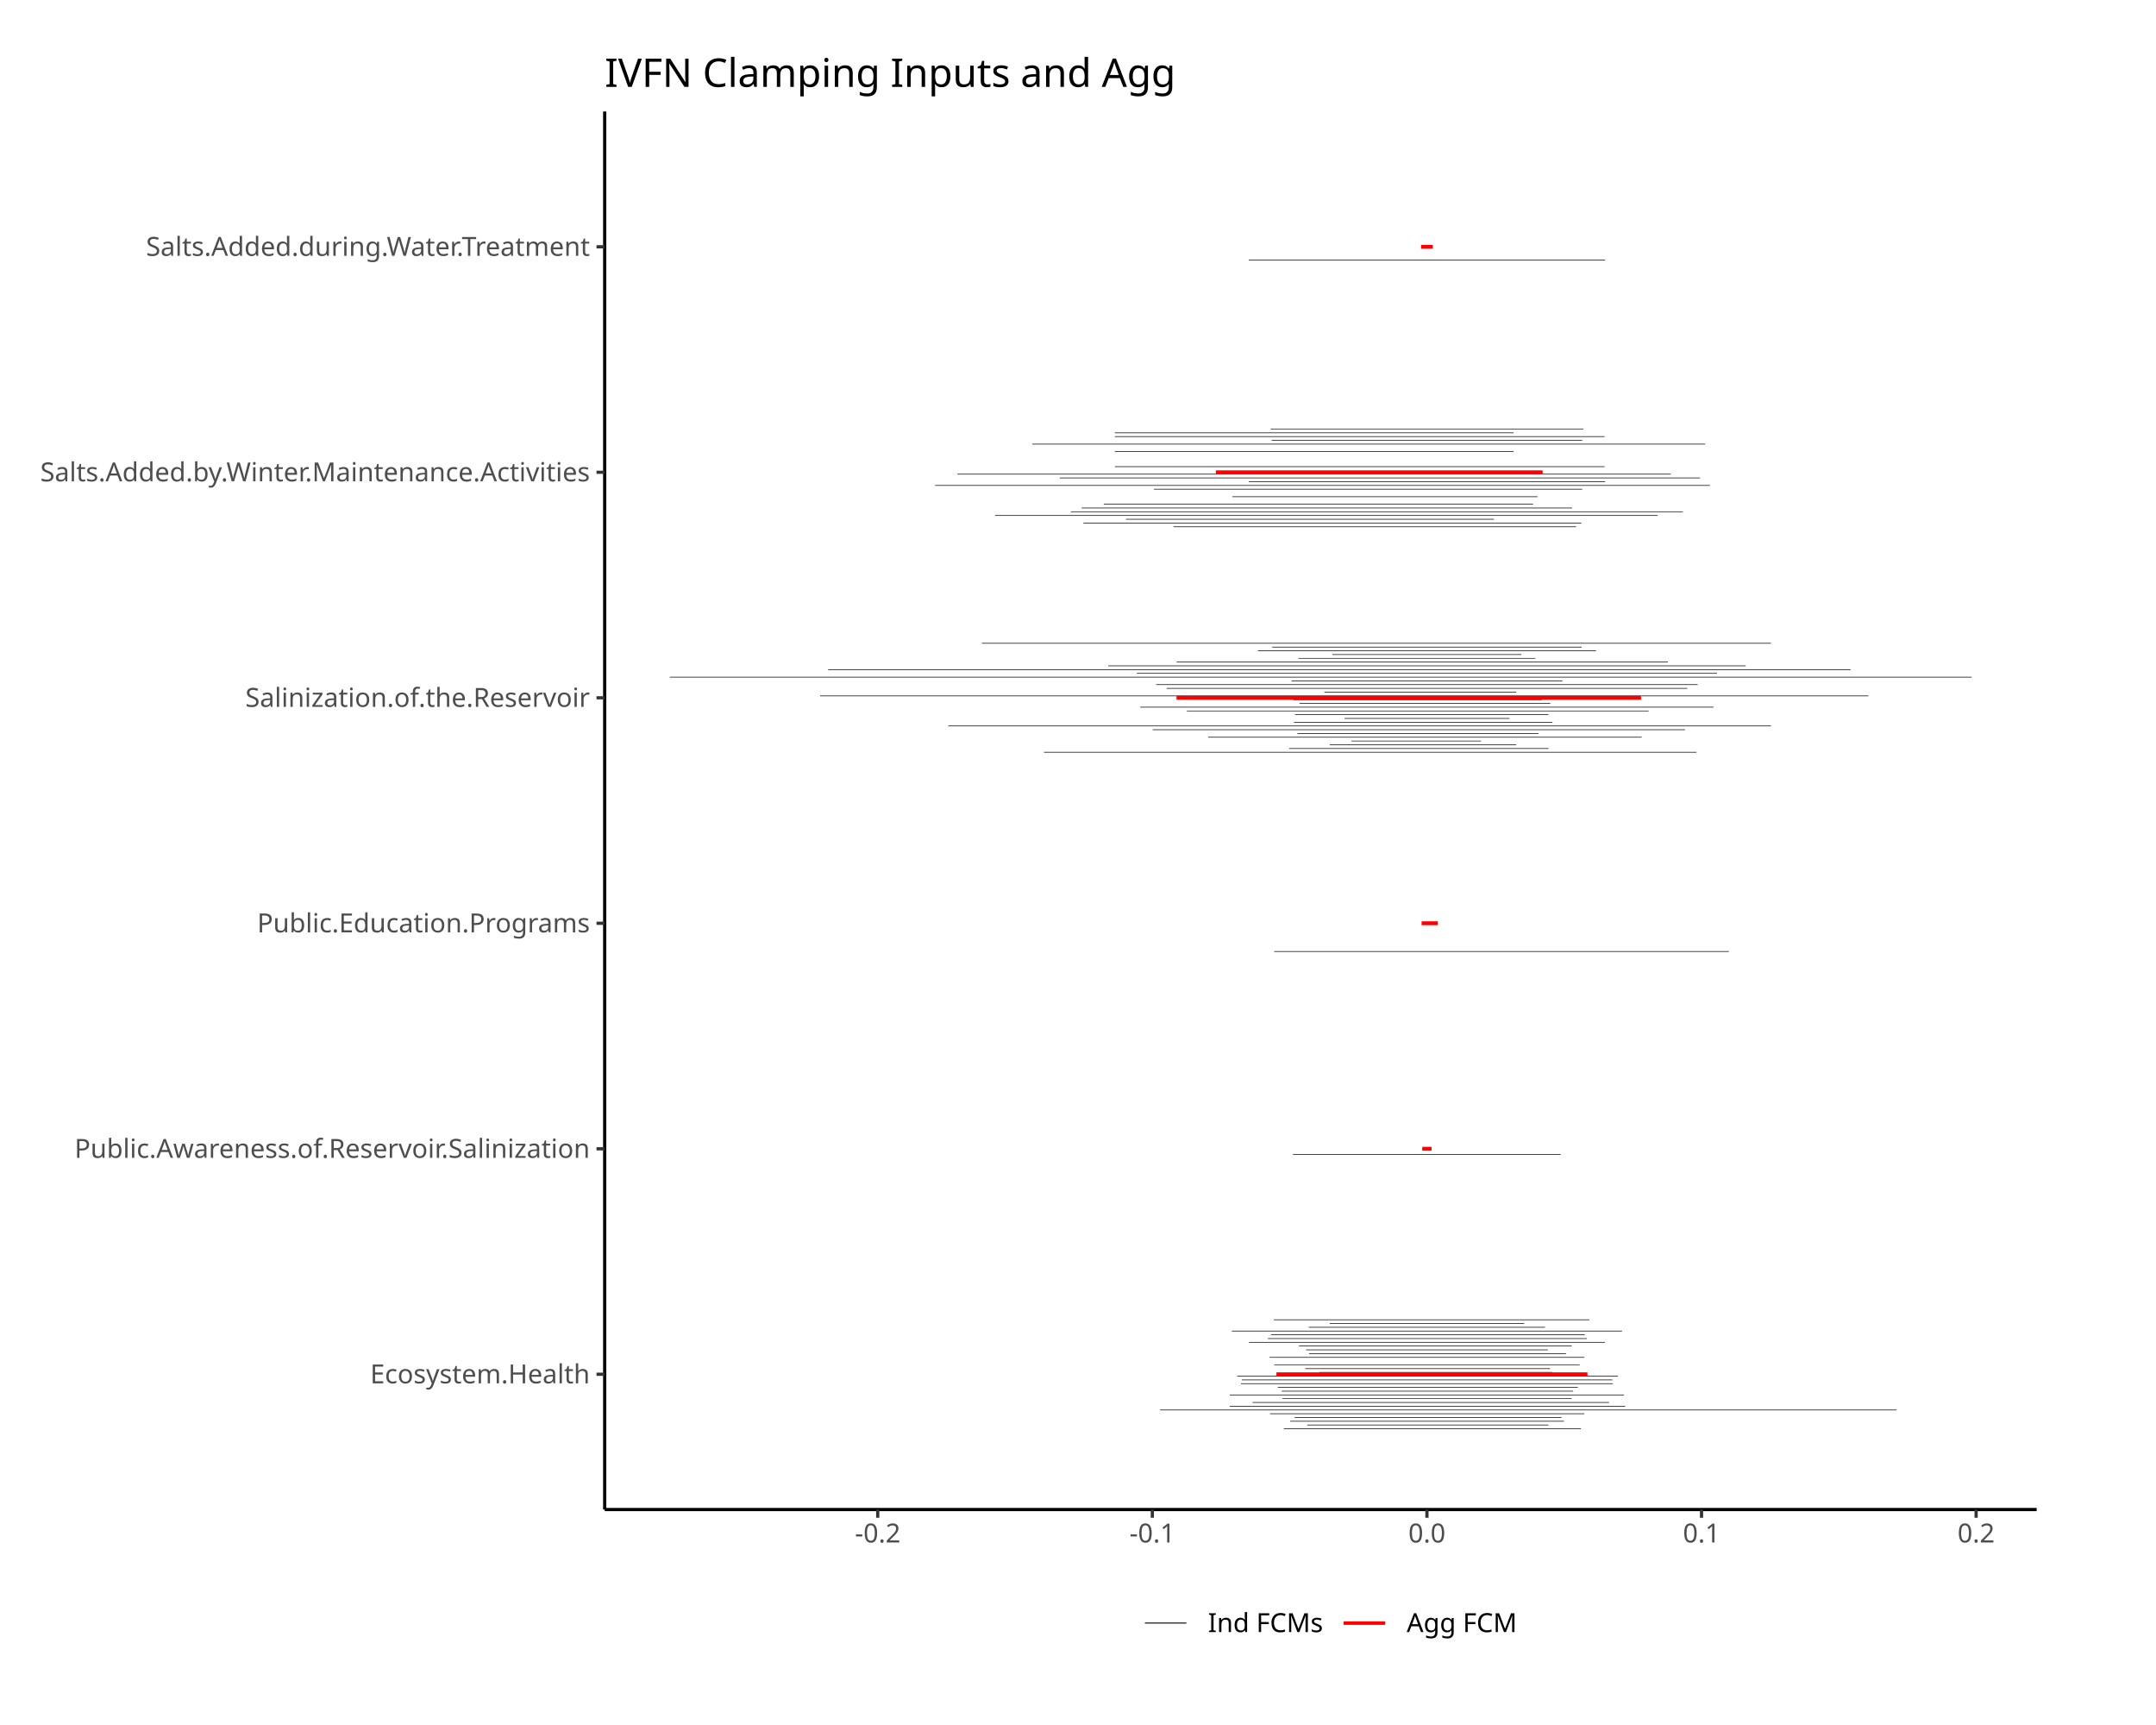
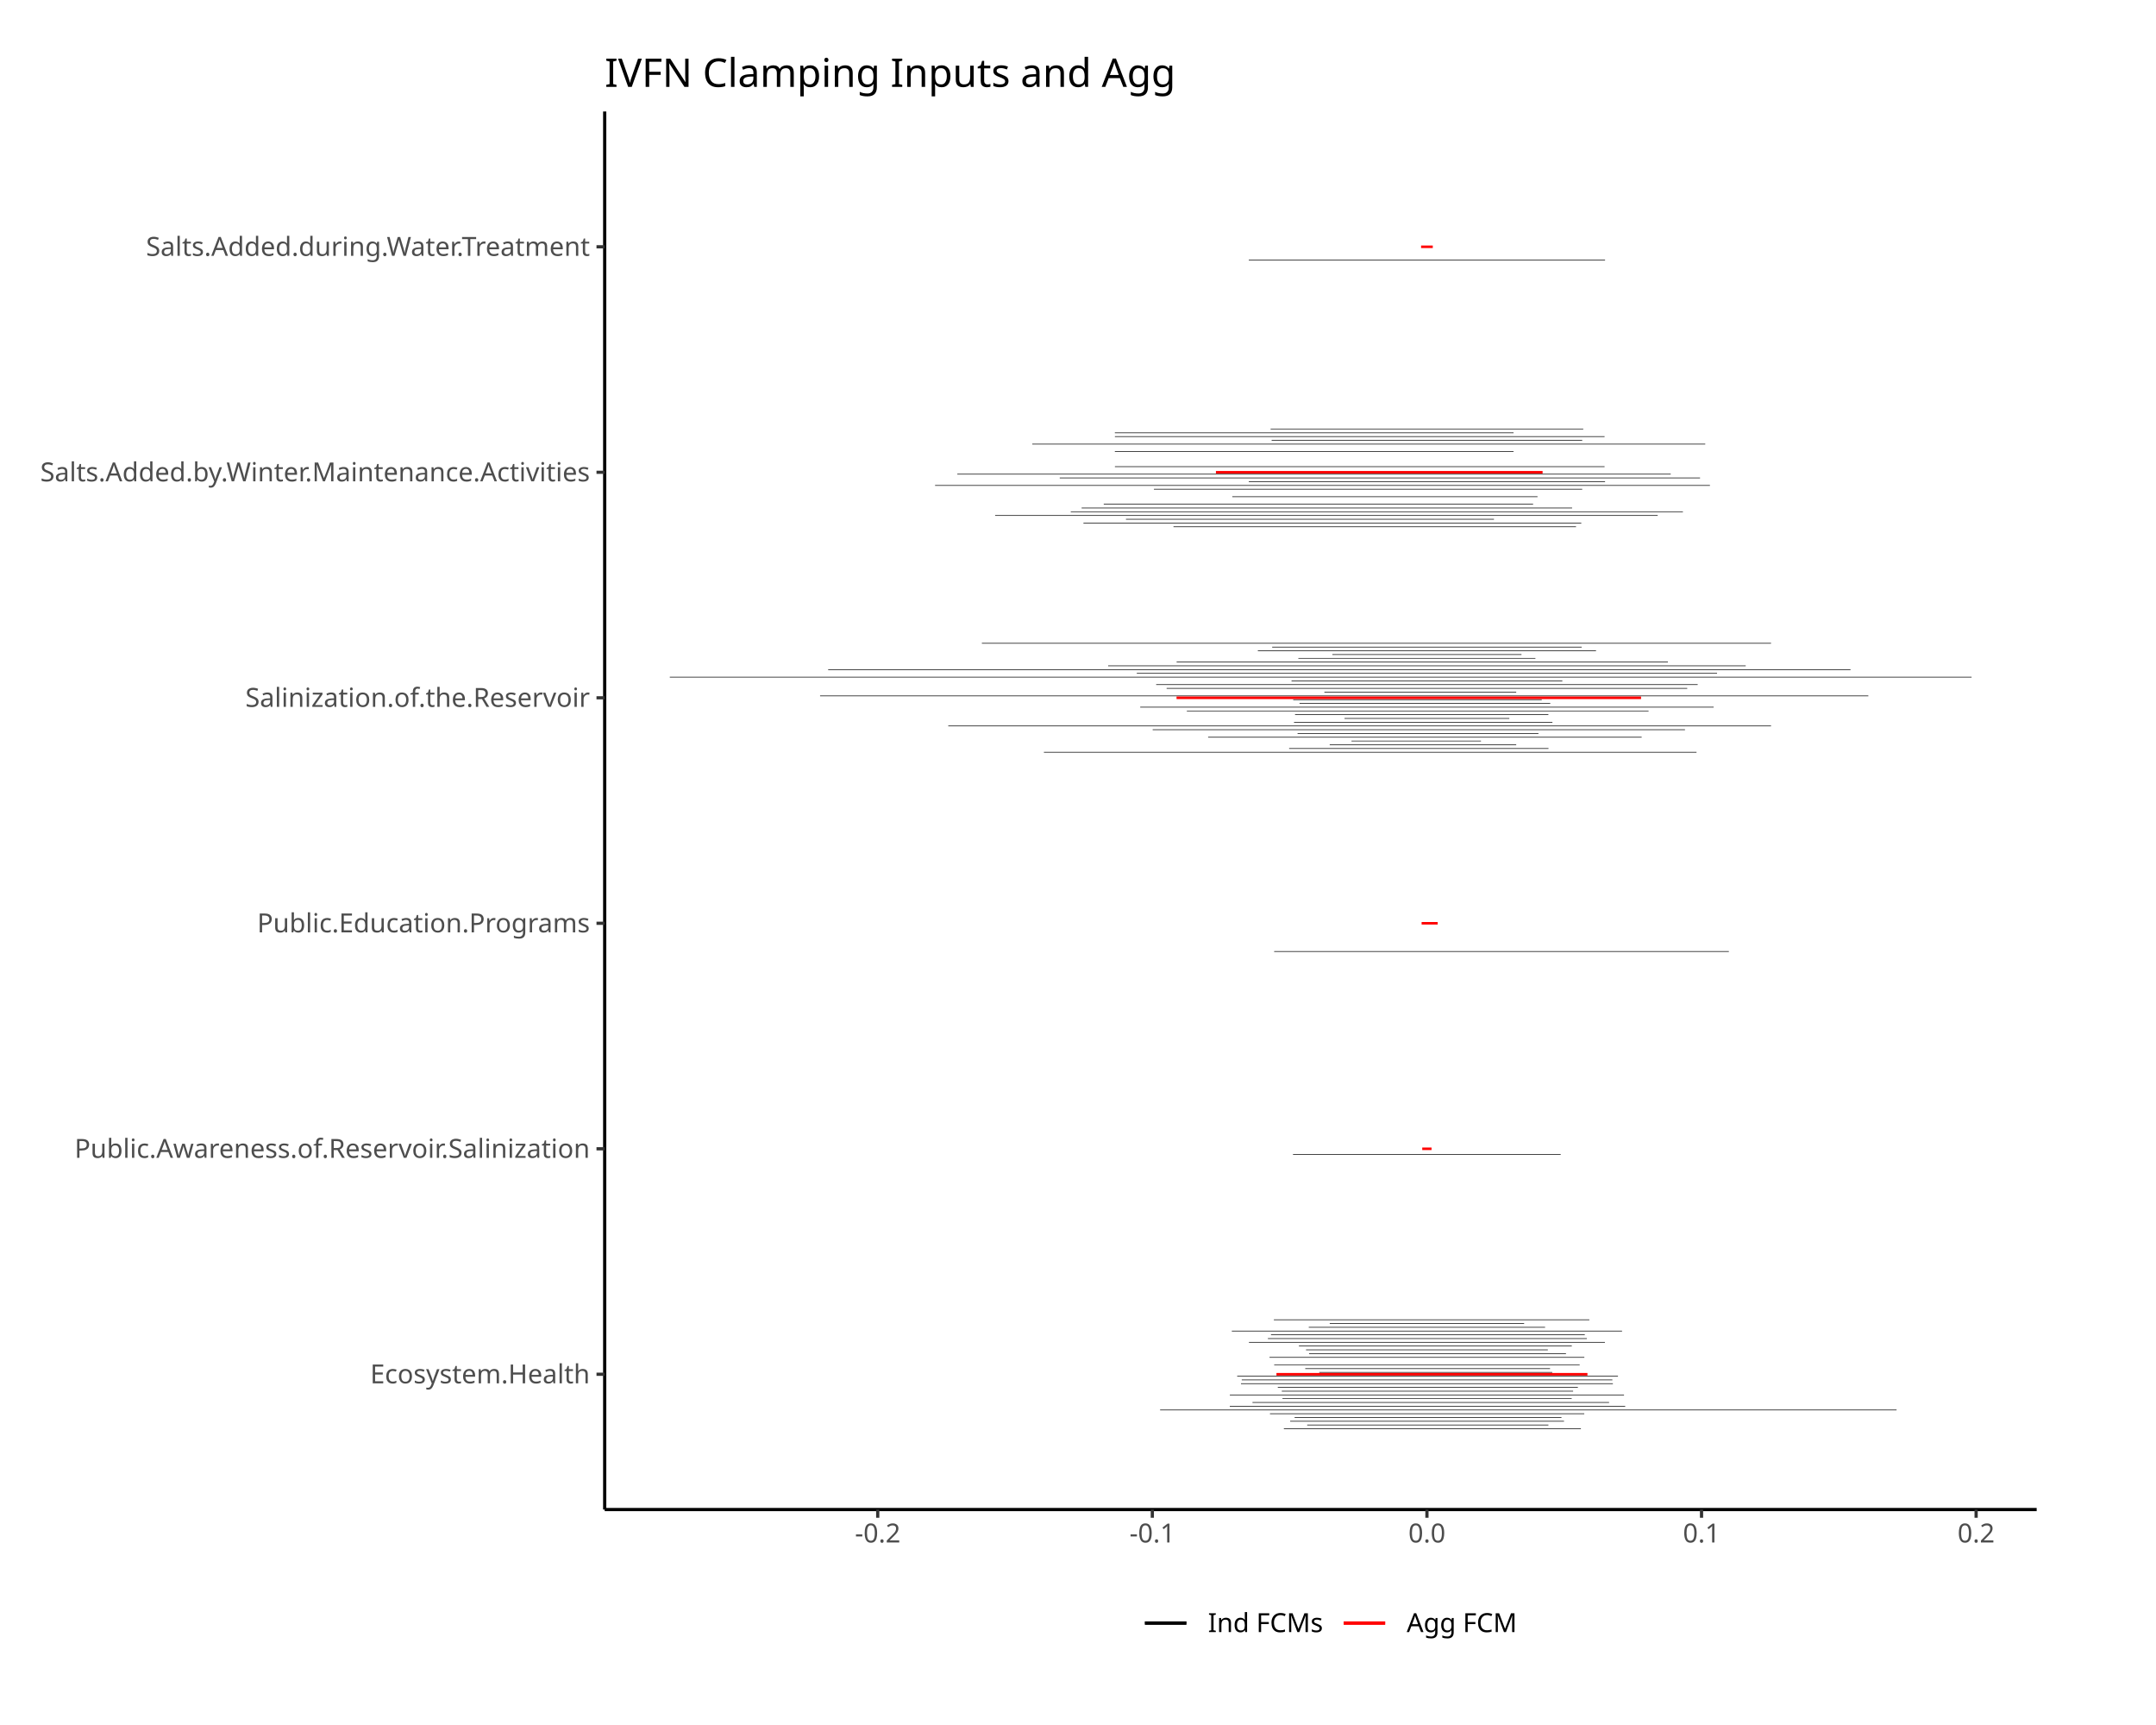
<svg xmlns="http://www.w3.org/2000/svg" class="svglite" data-engine-version="2.0" width="720.00pt" height="576.00pt" viewBox="0 0 720.00 576.00">
  <defs>
    <style type="text/css">
    .svglite line, .svglite polyline, .svglite polygon, .svglite path, .svglite rect, .svglite circle {
      fill: none;
      stroke: #000000;
      stroke-linecap: round;
      stroke-linejoin: round;
      stroke-miterlimit: 10.00;
    }
  </style>
  </defs>
  <rect width="100%" height="100%" style="stroke: none; fill: #FFFFFF;" />
  <defs>
    <clipPath id="cpMC4wMHw3MjAuMDB8MC4wMHw1NzYuMDA=">
      <rect x="0.00" y="0.00" width="720.00" height="576.00" />
    </clipPath>
  </defs>
  <g clip-path="url(#cpMC4wMHw3MjAuMDB8MC4wMHw1NzYuMDA=)">
    <rect x="-0" y="0.00" width="720.00" height="576.00" style="stroke-width: 1.07; stroke: #FFFFFF; fill: #FFFFFF;" />
  </g>
  <defs>
    <clipPath id="cpMjAxLjk0fDY4MC4xNXwzNy4yM3w1MDQuMDY=">
      <rect x="201.94" y="37.23" width="478.21" height="466.83" />
    </clipPath>
  </defs>
  <g clip-path="url(#cpMjAxLjk0fDY4MC4xNXwzNy4yM3w1MDQuMDY=)">
    <rect x="201.94" y="37.23" width="478.21" height="466.83" style="stroke-width: 1.07; stroke: none; fill: #FFFFFF;" />
    <line x1="428.75" y1="477.08" x2="527.94" y2="477.08" style="stroke-width: 0.21; stroke-linecap: butt;" />
    <line x1="436.54" y1="475.83" x2="517.09" y2="475.83" style="stroke-width: 0.21; stroke-linecap: butt;" />
    <line x1="430.86" y1="474.57" x2="522.30" y2="474.57" style="stroke-width: 0.21; stroke-linecap: butt;" />
    <line x1="432.34" y1="473.32" x2="521.45" y2="473.32" style="stroke-width: 0.21; stroke-linecap: butt;" />
    <line x1="424.11" y1="472.06" x2="529.07" y2="472.06" style="stroke-width: 0.21; stroke-linecap: butt;" />
    <line x1="387.42" y1="470.81" x2="633.36" y2="470.81" style="stroke-width: 0.21; stroke-linecap: butt;" />
    <line x1="410.69" y1="469.55" x2="542.74" y2="469.55" style="stroke-width: 0.21; stroke-linecap: butt;" />
    <line x1="418.27" y1="468.30" x2="537.35" y2="468.30" style="stroke-width: 0.21; stroke-linecap: butt;" />
    <line x1="428.28" y1="467.04" x2="524.87" y2="467.04" style="stroke-width: 0.21; stroke-linecap: butt;" />
    <line x1="410.71" y1="465.79" x2="542.34" y2="465.79" style="stroke-width: 0.21; stroke-linecap: butt;" />
    <line x1="428.06" y1="464.53" x2="525.34" y2="464.53" style="stroke-width: 0.21; stroke-linecap: butt;" />
    <line x1="426.73" y1="463.28" x2="526.93" y2="463.28" style="stroke-width: 0.21; stroke-linecap: butt;" />
    <line x1="414.43" y1="462.02" x2="538.62" y2="462.02" style="stroke-width: 0.21; stroke-linecap: butt;" />
    <line x1="414.69" y1="460.77" x2="538.45" y2="460.77" style="stroke-width: 0.21; stroke-linecap: butt;" />
    <line x1="413.17" y1="459.51" x2="540.32" y2="459.51" style="stroke-width: 0.21; stroke-linecap: butt;" />
    <line x1="440.58" y1="458.26" x2="518.38" y2="458.26" style="stroke-width: 0.21; stroke-linecap: butt;" />
    <line x1="435.89" y1="457.00" x2="517.64" y2="457.00" style="stroke-width: 0.21; stroke-linecap: butt;" />
    <line x1="425.52" y1="455.75" x2="527.53" y2="455.75" style="stroke-width: 0.21; stroke-linecap: butt;" />
    <line x1="476.53" y1="454.49" x2="476.53" y2="454.49" style="stroke-width: 0.21; stroke-linecap: butt;" />
    <line x1="423.96" y1="453.24" x2="529.09" y2="453.24" style="stroke-width: 0.21; stroke-linecap: butt;" />
    <line x1="437.17" y1="451.98" x2="522.96" y2="451.98" style="stroke-width: 0.21; stroke-linecap: butt;" />
    <line x1="436.15" y1="450.73" x2="516.90" y2="450.73" style="stroke-width: 0.21; stroke-linecap: butt;" />
    <line x1="433.78" y1="449.47" x2="524.90" y2="449.47" style="stroke-width: 0.21; stroke-linecap: butt;" />
    <line x1="417.09" y1="448.22" x2="535.96" y2="448.22" style="stroke-width: 0.21; stroke-linecap: butt;" />
    <line x1="423.42" y1="446.96" x2="529.93" y2="446.96" style="stroke-width: 0.21; stroke-linecap: butt;" />
    <line x1="424.45" y1="445.71" x2="529.24" y2="445.71" style="stroke-width: 0.21; stroke-linecap: butt;" />
    <line x1="411.37" y1="444.45" x2="541.68" y2="444.45" style="stroke-width: 0.21; stroke-linecap: butt;" />
    <line x1="437.07" y1="443.20" x2="515.98" y2="443.20" style="stroke-width: 0.21; stroke-linecap: butt;" />
    <line x1="444.07" y1="441.94" x2="508.98" y2="441.94" style="stroke-width: 0.21; stroke-linecap: butt;" />
    <line x1="425.41" y1="440.69" x2="530.76" y2="440.69" style="stroke-width: 0.21; stroke-linecap: butt;" />
    <line x1="476.53" y1="401.79" x2="476.53" y2="401.79" style="stroke-width: 0.21; stroke-linecap: butt;" />
    <line x1="476.53" y1="400.53" x2="476.53" y2="400.53" style="stroke-width: 0.21; stroke-linecap: butt;" />
    <line x1="476.53" y1="399.28" x2="476.53" y2="399.28" style="stroke-width: 0.21; stroke-linecap: butt;" />
    <line x1="476.53" y1="398.02" x2="476.53" y2="398.02" style="stroke-width: 0.21; stroke-linecap: butt;" />
    <line x1="476.53" y1="396.77" x2="476.53" y2="396.77" style="stroke-width: 0.21; stroke-linecap: butt;" />
    <line x1="476.53" y1="395.51" x2="476.53" y2="395.51" style="stroke-width: 0.21; stroke-linecap: butt;" />
    <line x1="476.53" y1="394.26" x2="476.53" y2="394.26" style="stroke-width: 0.21; stroke-linecap: butt;" />
    <line x1="476.53" y1="393.00" x2="476.53" y2="393.00" style="stroke-width: 0.21; stroke-linecap: butt;" />
    <line x1="476.53" y1="391.75" x2="476.53" y2="391.75" style="stroke-width: 0.21; stroke-linecap: butt;" />
    <line x1="476.53" y1="390.49" x2="476.53" y2="390.49" style="stroke-width: 0.21; stroke-linecap: butt;" />
    <line x1="476.53" y1="389.24" x2="476.53" y2="389.24" style="stroke-width: 0.21; stroke-linecap: butt;" />
    <line x1="476.53" y1="387.98" x2="476.53" y2="387.98" style="stroke-width: 0.21; stroke-linecap: butt;" />
    <line x1="476.53" y1="386.73" x2="476.53" y2="386.73" style="stroke-width: 0.21; stroke-linecap: butt;" />
    <line x1="431.80" y1="385.47" x2="521.19" y2="385.47" style="stroke-width: 0.21; stroke-linecap: butt;" />
    <line x1="476.53" y1="384.22" x2="476.53" y2="384.22" style="stroke-width: 0.21; stroke-linecap: butt;" />
    <line x1="476.53" y1="382.96" x2="476.53" y2="382.96" style="stroke-width: 0.21; stroke-linecap: butt;" />
    <line x1="476.53" y1="381.71" x2="476.53" y2="381.71" style="stroke-width: 0.21; stroke-linecap: butt;" />
    <line x1="476.53" y1="380.45" x2="476.53" y2="380.45" style="stroke-width: 0.21; stroke-linecap: butt;" />
    <line x1="476.53" y1="379.20" x2="476.53" y2="379.20" style="stroke-width: 0.21; stroke-linecap: butt;" />
    <line x1="476.53" y1="377.94" x2="476.53" y2="377.94" style="stroke-width: 0.21; stroke-linecap: butt;" />
    <line x1="476.53" y1="376.69" x2="476.53" y2="376.69" style="stroke-width: 0.21; stroke-linecap: butt;" />
    <line x1="476.53" y1="375.43" x2="476.53" y2="375.43" style="stroke-width: 0.21; stroke-linecap: butt;" />
    <line x1="476.53" y1="374.18" x2="476.53" y2="374.18" style="stroke-width: 0.21; stroke-linecap: butt;" />
    <line x1="476.53" y1="372.92" x2="476.53" y2="372.92" style="stroke-width: 0.21; stroke-linecap: butt;" />
    <line x1="476.53" y1="371.67" x2="476.53" y2="371.67" style="stroke-width: 0.21; stroke-linecap: butt;" />
    <line x1="476.53" y1="370.41" x2="476.53" y2="370.41" style="stroke-width: 0.21; stroke-linecap: butt;" />
    <line x1="476.53" y1="369.16" x2="476.53" y2="369.16" style="stroke-width: 0.21; stroke-linecap: butt;" />
    <line x1="476.53" y1="367.90" x2="476.53" y2="367.90" style="stroke-width: 0.21; stroke-linecap: butt;" />
    <line x1="476.53" y1="366.65" x2="476.53" y2="366.65" style="stroke-width: 0.21; stroke-linecap: butt;" />
    <line x1="476.53" y1="365.39" x2="476.53" y2="365.39" style="stroke-width: 0.21; stroke-linecap: butt;" />
    <line x1="476.53" y1="326.49" x2="476.53" y2="326.49" style="stroke-width: 0.21; stroke-linecap: butt;" />
    <line x1="476.53" y1="325.24" x2="476.53" y2="325.24" style="stroke-width: 0.21; stroke-linecap: butt;" />
    <line x1="476.53" y1="323.98" x2="476.53" y2="323.98" style="stroke-width: 0.21; stroke-linecap: butt;" />
    <line x1="476.53" y1="322.73" x2="476.53" y2="322.73" style="stroke-width: 0.21; stroke-linecap: butt;" />
    <line x1="476.53" y1="321.47" x2="476.53" y2="321.47" style="stroke-width: 0.21; stroke-linecap: butt;" />
    <line x1="476.53" y1="320.22" x2="476.53" y2="320.22" style="stroke-width: 0.21; stroke-linecap: butt;" />
    <line x1="476.53" y1="318.96" x2="476.53" y2="318.96" style="stroke-width: 0.21; stroke-linecap: butt;" />
    <line x1="425.51" y1="317.71" x2="577.35" y2="317.71" style="stroke-width: 0.21; stroke-linecap: butt;" />
    <line x1="476.53" y1="316.45" x2="476.53" y2="316.45" style="stroke-width: 0.21; stroke-linecap: butt;" />
    <line x1="476.53" y1="315.20" x2="476.53" y2="315.20" style="stroke-width: 0.21; stroke-linecap: butt;" />
    <line x1="476.53" y1="313.94" x2="476.53" y2="313.94" style="stroke-width: 0.21; stroke-linecap: butt;" />
    <line x1="476.53" y1="312.69" x2="476.53" y2="312.69" style="stroke-width: 0.21; stroke-linecap: butt;" />
    <line x1="476.53" y1="311.43" x2="476.53" y2="311.43" style="stroke-width: 0.21; stroke-linecap: butt;" />
    <line x1="476.53" y1="310.18" x2="476.53" y2="310.18" style="stroke-width: 0.21; stroke-linecap: butt;" />
    <line x1="476.53" y1="308.92" x2="476.53" y2="308.92" style="stroke-width: 0.21; stroke-linecap: butt;" />
    <line x1="476.53" y1="307.67" x2="476.53" y2="307.67" style="stroke-width: 0.21; stroke-linecap: butt;" />
    <line x1="476.53" y1="306.41" x2="476.53" y2="306.41" style="stroke-width: 0.21; stroke-linecap: butt;" />
    <line x1="476.53" y1="305.16" x2="476.53" y2="305.16" style="stroke-width: 0.21; stroke-linecap: butt;" />
    <line x1="476.53" y1="303.90" x2="476.53" y2="303.90" style="stroke-width: 0.21; stroke-linecap: butt;" />
    <line x1="476.53" y1="302.65" x2="476.53" y2="302.65" style="stroke-width: 0.21; stroke-linecap: butt;" />
    <line x1="476.53" y1="301.39" x2="476.53" y2="301.39" style="stroke-width: 0.21; stroke-linecap: butt;" />
    <line x1="476.53" y1="300.14" x2="476.53" y2="300.14" style="stroke-width: 0.21; stroke-linecap: butt;" />
    <line x1="476.53" y1="298.88" x2="476.53" y2="298.88" style="stroke-width: 0.21; stroke-linecap: butt;" />
    <line x1="476.53" y1="297.63" x2="476.53" y2="297.63" style="stroke-width: 0.21; stroke-linecap: butt;" />
    <line x1="476.53" y1="296.37" x2="476.53" y2="296.37" style="stroke-width: 0.21; stroke-linecap: butt;" />
    <line x1="476.53" y1="295.12" x2="476.53" y2="295.12" style="stroke-width: 0.21; stroke-linecap: butt;" />
    <line x1="476.53" y1="293.86" x2="476.53" y2="293.86" style="stroke-width: 0.21; stroke-linecap: butt;" />
    <line x1="476.53" y1="292.61" x2="476.53" y2="292.61" style="stroke-width: 0.21; stroke-linecap: butt;" />
    <line x1="476.53" y1="291.35" x2="476.53" y2="291.35" style="stroke-width: 0.21; stroke-linecap: butt;" />
    <line x1="476.53" y1="290.10" x2="476.53" y2="290.10" style="stroke-width: 0.21; stroke-linecap: butt;" />
    <line x1="348.62" y1="251.19" x2="566.55" y2="251.19" style="stroke-width: 0.21; stroke-linecap: butt;" />
    <line x1="430.51" y1="249.94" x2="517.12" y2="249.94" style="stroke-width: 0.21; stroke-linecap: butt;" />
    <line x1="444.06" y1="248.68" x2="506.34" y2="248.68" style="stroke-width: 0.21; stroke-linecap: butt;" />
    <line x1="451.33" y1="247.43" x2="494.57" y2="247.43" style="stroke-width: 0.21; stroke-linecap: butt;" />
    <line x1="403.46" y1="246.17" x2="548.23" y2="246.17" style="stroke-width: 0.21; stroke-linecap: butt;" />
    <line x1="433.33" y1="244.92" x2="513.76" y2="244.92" style="stroke-width: 0.21; stroke-linecap: butt;" />
    <line x1="384.94" y1="243.66" x2="562.70" y2="243.66" style="stroke-width: 0.21; stroke-linecap: butt;" />
    <line x1="316.68" y1="242.41" x2="591.44" y2="242.41" style="stroke-width: 0.21; stroke-linecap: butt;" />
    <line x1="432.14" y1="241.16" x2="518.43" y2="241.16" style="stroke-width: 0.21; stroke-linecap: butt;" />
    <line x1="449.01" y1="239.90" x2="504.04" y2="239.90" style="stroke-width: 0.21; stroke-linecap: butt;" />
    <line x1="432.48" y1="238.65" x2="517.08" y2="238.65" style="stroke-width: 0.21; stroke-linecap: butt;" />
    <line x1="396.35" y1="237.39" x2="550.54" y2="237.39" style="stroke-width: 0.21; stroke-linecap: butt;" />
    <line x1="380.78" y1="236.14" x2="572.27" y2="236.14" style="stroke-width: 0.21; stroke-linecap: butt;" />
    <line x1="433.98" y1="234.88" x2="517.71" y2="234.88" style="stroke-width: 0.21; stroke-linecap: butt;" />
    <line x1="431.87" y1="233.63" x2="514.87" y2="233.63" style="stroke-width: 0.21; stroke-linecap: butt;" />
    <line x1="273.87" y1="232.37" x2="623.93" y2="232.37" style="stroke-width: 0.21; stroke-linecap: butt;" />
    <line x1="442.28" y1="231.12" x2="506.34" y2="231.12" style="stroke-width: 0.21; stroke-linecap: butt;" />
    <line x1="389.60" y1="229.86" x2="563.45" y2="229.86" style="stroke-width: 0.21; stroke-linecap: butt;" />
    <line x1="386.11" y1="228.61" x2="566.94" y2="228.61" style="stroke-width: 0.21; stroke-linecap: butt;" />
    <line x1="431.31" y1="227.35" x2="521.74" y2="227.35" style="stroke-width: 0.21; stroke-linecap: butt;" />
    <line x1="223.68" y1="226.10" x2="658.41" y2="226.10" style="stroke-width: 0.21; stroke-linecap: butt;" />
    <line x1="379.64" y1="224.84" x2="573.41" y2="224.84" style="stroke-width: 0.21; stroke-linecap: butt;" />
    <line x1="276.57" y1="223.59" x2="617.98" y2="223.59" style="stroke-width: 0.21; stroke-linecap: butt;" />
    <line x1="370.07" y1="222.33" x2="582.98" y2="222.33" style="stroke-width: 0.21; stroke-linecap: butt;" />
    <line x1="392.94" y1="221.08" x2="557.00" y2="221.08" style="stroke-width: 0.21; stroke-linecap: butt;" />
    <line x1="433.59" y1="219.82" x2="512.75" y2="219.82" style="stroke-width: 0.21; stroke-linecap: butt;" />
    <line x1="444.95" y1="218.57" x2="508.10" y2="218.57" style="stroke-width: 0.21; stroke-linecap: butt;" />
    <line x1="420.06" y1="217.31" x2="532.99" y2="217.31" style="stroke-width: 0.21; stroke-linecap: butt;" />
    <line x1="424.85" y1="216.06" x2="528.20" y2="216.06" style="stroke-width: 0.21; stroke-linecap: butt;" />
    <line x1="327.90" y1="214.80" x2="591.44" y2="214.80" style="stroke-width: 0.21; stroke-linecap: butt;" />
    <line x1="391.89" y1="175.90" x2="526.31" y2="175.90" style="stroke-width: 0.21; stroke-linecap: butt;" />
    <line x1="361.82" y1="174.64" x2="528.07" y2="174.64" style="stroke-width: 0.21; stroke-linecap: butt;" />
    <line x1="376.02" y1="173.39" x2="498.91" y2="173.39" style="stroke-width: 0.21; stroke-linecap: butt;" />
    <line x1="332.33" y1="172.13" x2="553.59" y2="172.13" style="stroke-width: 0.21; stroke-linecap: butt;" />
    <line x1="357.58" y1="170.88" x2="562.01" y2="170.88" style="stroke-width: 0.21; stroke-linecap: butt;" />
    <line x1="361.21" y1="169.62" x2="525.00" y2="169.62" style="stroke-width: 0.21; stroke-linecap: butt;" />
    <line x1="368.60" y1="168.37" x2="511.98" y2="168.37" style="stroke-width: 0.21; stroke-linecap: butt;" />
    <line x1="476.53" y1="167.11" x2="476.53" y2="167.11" style="stroke-width: 0.21; stroke-linecap: butt;" />
    <line x1="411.53" y1="165.86" x2="513.46" y2="165.86" style="stroke-width: 0.21; stroke-linecap: butt;" />
    <line x1="476.53" y1="164.60" x2="476.53" y2="164.60" style="stroke-width: 0.21; stroke-linecap: butt;" />
    <line x1="385.36" y1="163.35" x2="528.38" y2="163.35" style="stroke-width: 0.21; stroke-linecap: butt;" />
    <line x1="312.27" y1="162.09" x2="571.03" y2="162.09" style="stroke-width: 0.21; stroke-linecap: butt;" />
    <line x1="417.04" y1="160.84" x2="536.01" y2="160.84" style="stroke-width: 0.21; stroke-linecap: butt;" />
    <line x1="353.90" y1="159.58" x2="567.73" y2="159.58" style="stroke-width: 0.21; stroke-linecap: butt;" />
    <line x1="319.70" y1="158.33" x2="557.94" y2="158.33" style="stroke-width: 0.21; stroke-linecap: butt;" />
    <line x1="476.53" y1="157.07" x2="476.53" y2="157.07" style="stroke-width: 0.21; stroke-linecap: butt;" />
    <line x1="372.33" y1="155.82" x2="535.85" y2="155.82" style="stroke-width: 0.21; stroke-linecap: butt;" />
    <line x1="476.53" y1="154.57" x2="476.53" y2="154.57" style="stroke-width: 0.21; stroke-linecap: butt;" />
    <line x1="476.53" y1="153.31" x2="476.53" y2="153.31" style="stroke-width: 0.21; stroke-linecap: butt;" />
    <line x1="476.53" y1="152.06" x2="476.53" y2="152.06" style="stroke-width: 0.21; stroke-linecap: butt;" />
    <line x1="372.31" y1="150.80" x2="505.45" y2="150.80" style="stroke-width: 0.21; stroke-linecap: butt;" />
    <line x1="476.53" y1="149.55" x2="476.53" y2="149.55" style="stroke-width: 0.21; stroke-linecap: butt;" />
    <line x1="344.74" y1="148.29" x2="569.47" y2="148.29" style="stroke-width: 0.21; stroke-linecap: butt;" />
    <line x1="424.67" y1="147.04" x2="528.38" y2="147.04" style="stroke-width: 0.21; stroke-linecap: butt;" />
    <line x1="372.33" y1="145.78" x2="535.85" y2="145.78" style="stroke-width: 0.21; stroke-linecap: butt;" />
    <line x1="372.31" y1="144.53" x2="505.45" y2="144.53" style="stroke-width: 0.21; stroke-linecap: butt;" />
    <line x1="424.32" y1="143.27" x2="528.73" y2="143.27" style="stroke-width: 0.21; stroke-linecap: butt;" />
    <line x1="476.53" y1="142.02" x2="476.53" y2="142.02" style="stroke-width: 0.21; stroke-linecap: butt;" />
    <line x1="476.53" y1="140.76" x2="476.53" y2="140.76" style="stroke-width: 0.21; stroke-linecap: butt;" />
    <line x1="476.53" y1="139.51" x2="476.53" y2="139.51" style="stroke-width: 0.21; stroke-linecap: butt;" />
    <line x1="476.53" y1="100.60" x2="476.53" y2="100.60" style="stroke-width: 0.21; stroke-linecap: butt;" />
    <line x1="476.53" y1="99.35" x2="476.53" y2="99.35" style="stroke-width: 0.21; stroke-linecap: butt;" />
    <line x1="476.53" y1="98.09" x2="476.53" y2="98.09" style="stroke-width: 0.21; stroke-linecap: butt;" />
    <line x1="476.53" y1="96.84" x2="476.53" y2="96.84" style="stroke-width: 0.21; stroke-linecap: butt;" />
    <line x1="476.53" y1="95.58" x2="476.53" y2="95.58" style="stroke-width: 0.21; stroke-linecap: butt;" />
    <line x1="476.53" y1="94.33" x2="476.53" y2="94.33" style="stroke-width: 0.21; stroke-linecap: butt;" />
    <line x1="476.53" y1="93.07" x2="476.53" y2="93.07" style="stroke-width: 0.21; stroke-linecap: butt;" />
    <line x1="476.53" y1="91.82" x2="476.53" y2="91.82" style="stroke-width: 0.21; stroke-linecap: butt;" />
    <line x1="476.53" y1="90.56" x2="476.53" y2="90.56" style="stroke-width: 0.21; stroke-linecap: butt;" />
    <line x1="476.53" y1="89.31" x2="476.53" y2="89.31" style="stroke-width: 0.21; stroke-linecap: butt;" />
    <line x1="476.53" y1="88.05" x2="476.53" y2="88.05" style="stroke-width: 0.21; stroke-linecap: butt;" />
    <line x1="417.04" y1="86.80" x2="536.01" y2="86.80" style="stroke-width: 0.21; stroke-linecap: butt;" />
    <line x1="476.53" y1="85.54" x2="476.53" y2="85.54" style="stroke-width: 0.21; stroke-linecap: butt;" />
    <line x1="476.53" y1="84.29" x2="476.53" y2="84.29" style="stroke-width: 0.21; stroke-linecap: butt;" />
    <line x1="476.53" y1="83.03" x2="476.53" y2="83.03" style="stroke-width: 0.21; stroke-linecap: butt;" />
    <line x1="476.53" y1="81.78" x2="476.53" y2="81.78" style="stroke-width: 0.21; stroke-linecap: butt;" />
    <line x1="476.53" y1="80.52" x2="476.53" y2="80.52" style="stroke-width: 0.21; stroke-linecap: butt;" />
    <line x1="476.53" y1="79.27" x2="476.53" y2="79.27" style="stroke-width: 0.21; stroke-linecap: butt;" />
    <line x1="476.53" y1="78.01" x2="476.53" y2="78.01" style="stroke-width: 0.21; stroke-linecap: butt;" />
    <line x1="476.53" y1="76.76" x2="476.53" y2="76.76" style="stroke-width: 0.21; stroke-linecap: butt;" />
    <line x1="476.53" y1="75.50" x2="476.53" y2="75.50" style="stroke-width: 0.21; stroke-linecap: butt;" />
    <line x1="476.53" y1="74.25" x2="476.53" y2="74.25" style="stroke-width: 0.21; stroke-linecap: butt;" />
    <line x1="476.53" y1="72.99" x2="476.53" y2="72.99" style="stroke-width: 0.21; stroke-linecap: butt;" />
    <line x1="476.53" y1="71.74" x2="476.53" y2="71.74" style="stroke-width: 0.21; stroke-linecap: butt;" />
    <line x1="476.53" y1="70.48" x2="476.53" y2="70.48" style="stroke-width: 0.21; stroke-linecap: butt;" />
    <line x1="476.53" y1="69.23" x2="476.53" y2="69.23" style="stroke-width: 0.21; stroke-linecap: butt;" />
    <line x1="476.53" y1="67.98" x2="476.53" y2="67.98" style="stroke-width: 0.21; stroke-linecap: butt;" />
    <line x1="476.53" y1="66.72" x2="476.53" y2="66.72" style="stroke-width: 0.21; stroke-linecap: butt;" />
    <line x1="476.53" y1="65.47" x2="476.53" y2="65.47" style="stroke-width: 0.21; stroke-linecap: butt;" />
    <line x1="476.53" y1="64.21" x2="476.53" y2="64.21" style="stroke-width: 0.21; stroke-linecap: butt;" />
-     <line x1="474.75" y1="308.29" x2="480.12" y2="308.29" style="stroke-width: 1.28; stroke: #FF0000; stroke-linecap: butt;" />
-     <line x1="474.57" y1="82.41" x2="478.48" y2="82.41" style="stroke-width: 1.28; stroke: #FF0000; stroke-linecap: butt;" />
-     <line x1="406.06" y1="157.70" x2="515.15" y2="157.70" style="stroke-width: 1.28; stroke: #FF0000; stroke-linecap: butt;" />
-     <line x1="426.27" y1="458.88" x2="530.13" y2="458.88" style="stroke-width: 1.28; stroke: #FF0000; stroke-linecap: butt;" />
-     <line x1="474.96" y1="383.59" x2="478.07" y2="383.59" style="stroke-width: 1.28; stroke: #FF0000; stroke-linecap: butt;" />
-     <line x1="392.91" y1="233.00" x2="548.03" y2="233.00" style="stroke-width: 1.28; stroke: #FF0000; stroke-linecap: butt;" />
+     <line x1="474.75" y1="308.29" x2="480.12" y2="308.29" style="stroke-width: 0.85; stroke: #FF0000; stroke-linecap: butt;" />
+     <line x1="474.57" y1="82.41" x2="478.48" y2="82.41" style="stroke-width: 0.85; stroke: #FF0000; stroke-linecap: butt;" />
+     <line x1="406.06" y1="157.70" x2="515.15" y2="157.70" style="stroke-width: 0.85; stroke: #FF0000; stroke-linecap: butt;" />
+     <line x1="426.27" y1="458.88" x2="530.13" y2="458.88" style="stroke-width: 0.85; stroke: #FF0000; stroke-linecap: butt;" />
+     <line x1="474.96" y1="383.59" x2="478.07" y2="383.59" style="stroke-width: 0.85; stroke: #FF0000; stroke-linecap: butt;" />
+     <line x1="392.91" y1="233.00" x2="548.03" y2="233.00" style="stroke-width: 0.85; stroke: #FF0000; stroke-linecap: butt;" />
  </g>
  <g clip-path="url(#cpMC4wMHw3MjAuMDB8MC4wMHw1NzYuMDA=)">
    <polyline points="201.94,504.06 201.94,37.23 " style="stroke-width: 1.07; stroke-linecap: butt;" />
    <text x="197.01" y="461.91" text-anchor="end" style="font-size: 8.80px; fill: #4D4D4D; font-family: sans;" textLength="70.94px" lengthAdjust="spacingAndGlyphs">Ecosystem.Health</text>
    <text x="197.01" y="386.62" text-anchor="end" style="font-size: 8.80px; fill: #4D4D4D; font-family: sans;" textLength="167.30px" lengthAdjust="spacingAndGlyphs">Public.Awareness.of.Reservoir.Salinization</text>
    <text x="197.01" y="311.32" text-anchor="end" style="font-size: 8.80px; fill: #4D4D4D; font-family: sans;" textLength="106.16px" lengthAdjust="spacingAndGlyphs">Public.Education.Programs</text>
    <text x="197.01" y="236.03" text-anchor="end" style="font-size: 8.80px; fill: #4D4D4D; font-family: sans;" textLength="109.58px" lengthAdjust="spacingAndGlyphs">Salinization.of.the.Reservoir</text>
    <text x="197.01" y="160.73" text-anchor="end" style="font-size: 8.80px; fill: #4D4D4D; font-family: sans;" textLength="177.09px" lengthAdjust="spacingAndGlyphs">Salts.Added.by.Winter.Maintenance.Activities</text>
    <text x="197.01" y="85.43" text-anchor="end" style="font-size: 8.80px; fill: #4D4D4D; font-family: sans;" textLength="142.83px" lengthAdjust="spacingAndGlyphs">Salts.Added.during.Water.Treatment</text>
    <polyline points="199.20,458.88 201.94,458.88 " style="stroke-width: 1.07; stroke: #333333; stroke-linecap: butt;" />
    <polyline points="199.20,383.59 201.94,383.59 " style="stroke-width: 1.07; stroke: #333333; stroke-linecap: butt;" />
    <polyline points="199.20,308.29 201.94,308.29 " style="stroke-width: 1.07; stroke: #333333; stroke-linecap: butt;" />
    <polyline points="199.20,233.00 201.94,233.00 " style="stroke-width: 1.07; stroke: #333333; stroke-linecap: butt;" />
    <polyline points="199.20,157.70 201.94,157.70 " style="stroke-width: 1.07; stroke: #333333; stroke-linecap: butt;" />
    <polyline points="199.20,82.41 201.94,82.41 " style="stroke-width: 1.07; stroke: #333333; stroke-linecap: butt;" />
    <polyline points="201.94,504.06 680.15,504.06 " style="stroke-width: 1.07; stroke-linecap: butt;" />
    <polyline points="293.12,506.80 293.12,504.06 " style="stroke-width: 1.07; stroke: #333333; stroke-linecap: butt;" />
    <polyline points="384.82,506.80 384.82,504.06 " style="stroke-width: 1.07; stroke: #333333; stroke-linecap: butt;" />
    <polyline points="476.53,506.80 476.53,504.06 " style="stroke-width: 1.07; stroke: #333333; stroke-linecap: butt;" />
    <polyline points="568.23,506.80 568.23,504.06 " style="stroke-width: 1.07; stroke: #333333; stroke-linecap: butt;" />
    <polyline points="659.93,506.80 659.93,504.06 " style="stroke-width: 1.07; stroke: #333333; stroke-linecap: butt;" />
    <text x="293.12" y="515.05" text-anchor="middle" style="font-size: 8.80px; fill: #4D4D4D; font-family: sans;" textLength="15.16px" lengthAdjust="spacingAndGlyphs">-0.2</text>
    <text x="384.82" y="515.05" text-anchor="middle" style="font-size: 8.80px; fill: #4D4D4D; font-family: sans;" textLength="15.16px" lengthAdjust="spacingAndGlyphs">-0.1</text>
    <text x="476.53" y="515.05" text-anchor="middle" style="font-size: 8.80px; fill: #4D4D4D; font-family: sans;" textLength="12.23px" lengthAdjust="spacingAndGlyphs">0.0</text>
    <text x="568.23" y="515.05" text-anchor="middle" style="font-size: 8.80px; fill: #4D4D4D; font-family: sans;" textLength="12.23px" lengthAdjust="spacingAndGlyphs">0.1</text>
    <text x="659.93" y="515.05" text-anchor="middle" style="font-size: 8.80px; fill: #4D4D4D; font-family: sans;" textLength="12.23px" lengthAdjust="spacingAndGlyphs">0.2</text>
    <rect x="369.67" y="527.84" width="142.76" height="28.24" style="stroke-width: 1.07; stroke: none; fill: #FFFFFF;" />
-     <line x1="382.36" y1="541.96" x2="396.18" y2="541.96" style="stroke-width: 0.21; stroke-linecap: butt;" />
-     <line x1="382.36" y1="541.96" x2="396.18" y2="541.96" style="stroke-width: 0.21; stroke-linecap: butt;" />
+     <line x1="382.36" y1="541.96" x2="396.18" y2="541.96" style="stroke-width: 1.07; stroke-linecap: butt;" />
+     <line x1="382.36" y1="541.96" x2="396.18" y2="541.96" style="stroke-width: 1.07; stroke-linecap: butt;" />
    <line x1="448.74" y1="541.96" x2="462.57" y2="541.96" style="stroke-width: 1.07; stroke: #FF0000; stroke-linecap: butt;" />
    <line x1="448.74" y1="541.96" x2="462.57" y2="541.96" style="stroke-width: 1.07; stroke: #FF0000; stroke-linecap: butt;" />
    <text x="403.39" y="544.98" style="font-size: 8.80px; font-family: sans;" textLength="38.15px" lengthAdjust="spacingAndGlyphs">Ind FCMs</text>
    <text x="469.77" y="544.98" style="font-size: 8.80px; font-family: sans;" textLength="37.17px" lengthAdjust="spacingAndGlyphs">Agg FCM</text>
    <text x="201.94" y="29.01" style="font-size: 13.20px; font-family: sans;" textLength="181.99px" lengthAdjust="spacingAndGlyphs">IVFN Clamping Inputs and Agg</text>
  </g>
</svg>
